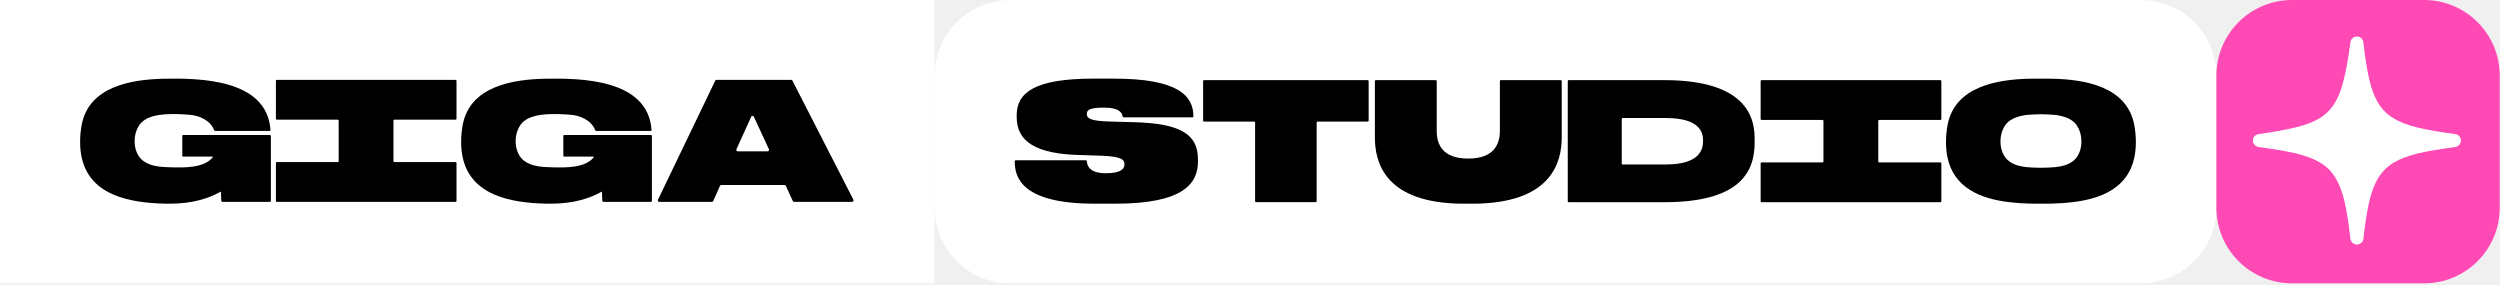
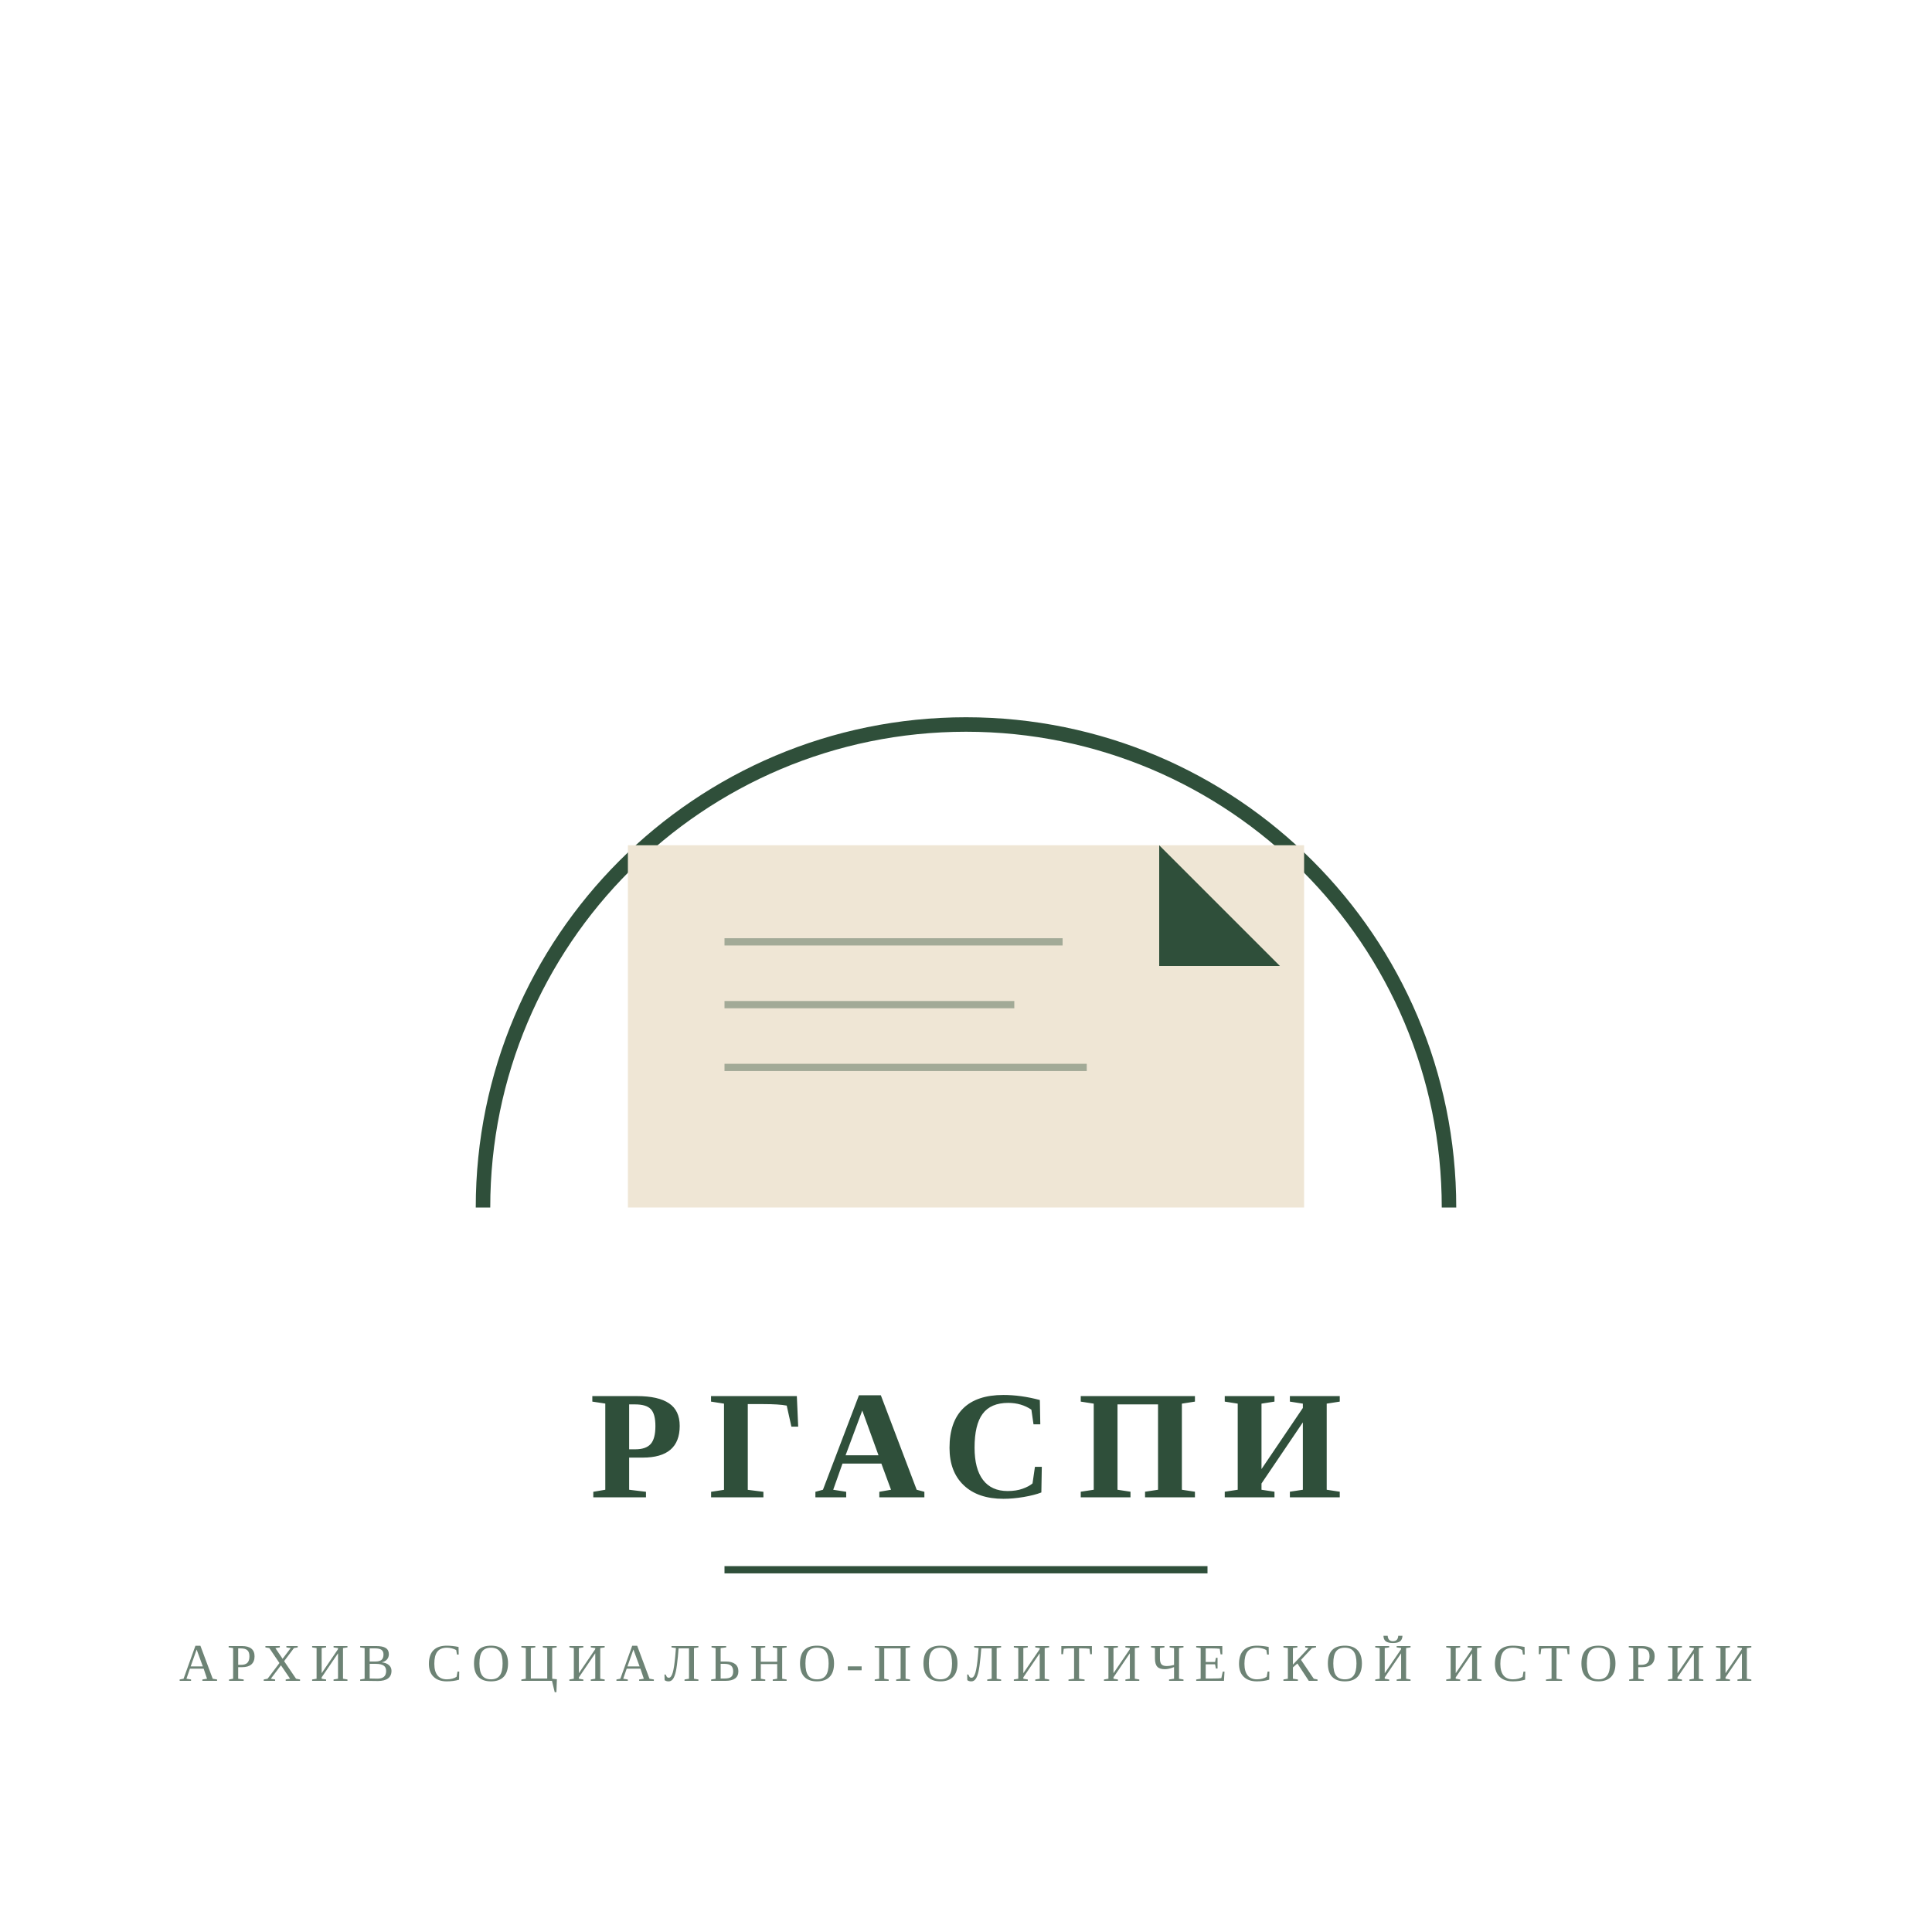
- <svg xmlns="http://www.w3.org/2000/svg" width="685" height="78" viewBox="0 0 685 78" fill="none">
-   <rect width="256.086" height="77.639" fill="white" />
-   <path fill-rule="evenodd" clip-rule="evenodd" d="M107.809 33.043V44.152C107.809 44.307 107.911 44.41 108.066 44.41H124.827C124.981 44.41 125.084 44.513 125.084 44.668V55.055C125.084 55.21 124.981 55.313 124.827 55.313H75.855C75.701 55.313 75.598 55.21 75.598 55.055V44.668C75.598 44.513 75.701 44.41 75.855 44.41H92.539C92.693 44.41 92.796 44.307 92.796 44.152V33.043C92.796 32.889 92.693 32.785 92.539 32.785H75.855C75.701 32.785 75.598 32.682 75.598 32.528V22.141C75.598 21.986 75.701 21.883 75.855 21.883H124.827C124.981 21.883 125.084 21.986 125.084 22.141V32.528C125.084 32.682 124.981 32.785 124.827 32.785H108.066C107.911 32.785 107.809 32.914 107.809 33.043Z" fill="black" />
-   <path d="M162.605 42.914H154.61C154.456 42.914 154.353 42.811 154.353 42.656V37.243C154.353 37.089 154.456 36.986 154.61 36.986H178.363C178.517 36.986 178.62 37.089 178.62 37.243V55.054C178.62 55.208 178.517 55.312 178.363 55.312H165.33C165.33 55.312 165.021 55.208 165.021 55.002L164.944 52.631C164.944 52.502 164.893 52.476 164.79 52.554C159.957 55.26 154.704 55.949 149.255 55.794C140.308 55.536 129.134 53.739 126.795 43.197C126.204 40.594 126.204 37.243 126.795 34.151C128.826 23.609 140.523 21.753 149.314 21.573C159.006 21.392 177.54 21.598 178.517 35.594C178.517 35.671 178.491 35.749 178.44 35.8C178.389 35.852 178.311 35.877 178.234 35.877H163.324C163.222 35.877 163.119 35.8 163.093 35.697C162.039 32.913 158.903 31.625 156.332 31.444C152.399 31.161 146.718 30.851 143.736 33.068C140.523 35.465 140.42 41.831 143.736 44.151C145.844 45.646 148.543 45.775 151.525 45.852H151.551C154.867 45.93 160.394 46.058 162.708 43.069C162.81 42.965 162.785 42.914 162.605 42.914Z" fill="black" />
-   <path d="M58.204 42.914H50.209C50.055 42.914 49.952 42.811 49.952 42.656V37.243C49.952 37.089 50.055 36.986 50.209 36.986H73.962C74.116 36.986 74.219 37.089 74.219 37.243V55.054C74.219 55.208 74.116 55.312 73.962 55.312H60.929C60.929 55.312 60.62 55.208 60.62 55.002L60.543 52.631C60.543 52.502 60.492 52.476 60.389 52.554C55.556 55.26 50.303 55.949 44.853 55.794C35.907 55.536 24.733 53.739 22.394 43.197C21.803 40.594 21.803 37.243 22.394 34.151C24.424 23.609 36.121 21.753 44.913 21.573C54.605 21.392 73.139 21.598 74.116 35.594C74.116 35.671 74.09 35.749 74.039 35.8C73.987 35.852 73.91 35.877 73.833 35.877H58.923C58.821 35.877 58.718 35.8 58.692 35.697C57.638 32.913 54.502 31.625 51.931 31.444C47.998 31.161 42.317 30.851 39.335 33.068C36.121 35.465 36.019 41.831 39.335 44.151C41.443 45.646 44.142 45.775 47.124 45.852H47.15C50.466 45.93 55.993 46.058 58.306 43.069C58.409 42.965 58.384 42.914 58.204 42.914Z" fill="black" />
-   <path d="M210.308 41.471C210.609 41.471 210.809 41.158 210.682 40.885L206.569 31.999C206.421 31.679 205.965 31.681 205.819 32.002L201.784 40.888C201.66 41.161 201.86 41.471 202.16 41.471H210.308ZM217.599 55.308C217.437 55.308 217.29 55.214 217.223 55.067L215.332 50.922C215.265 50.775 215.118 50.681 214.956 50.681H197.653C197.491 50.681 197.343 50.777 197.277 50.925L195.428 55.064C195.362 55.213 195.214 55.308 195.051 55.308H180.656C180.352 55.308 180.152 54.991 180.284 54.717L195.97 22.116C196.039 21.974 196.184 21.883 196.342 21.883H216.766C216.921 21.883 217.063 21.97 217.134 22.107L233.828 54.708C233.969 54.982 233.77 55.308 233.461 55.308H217.599Z" fill="black" />
-   <rect x="256.086" width="351.204" height="77.639" rx="20.731" fill="white" />
-   <path d="M429.815 55.401C429.678 55.401 429.567 55.29 429.567 55.153V22.205C429.567 22.068 429.678 21.957 429.815 21.957H456.009C474.864 21.957 480.765 29.149 480.765 37.78V39.174C480.765 47.489 476.284 55.401 456.009 55.401H429.815ZM444.61 32.341C444.473 32.341 444.362 32.452 444.362 32.589V44.814C444.362 44.951 444.473 45.062 444.61 45.062H456.473C466.011 45.062 466.632 40.657 466.632 38.679V38.409C466.632 36.432 465.878 32.341 456.473 32.341H444.61Z" fill="black" />
-   <path fill-rule="evenodd" clip-rule="evenodd" d="M514.645 33.124V44.239C514.645 44.393 514.748 44.496 514.902 44.496H531.672C531.827 44.496 531.929 44.6 531.929 44.754V55.147C531.929 55.302 531.827 55.405 531.672 55.405H482.674C482.52 55.405 482.417 55.302 482.417 55.147V44.754C482.417 44.6 482.52 44.496 482.674 44.496H499.367C499.521 44.496 499.625 44.393 499.625 44.239V33.124C499.625 32.969 499.521 32.866 499.367 32.866H482.674C482.52 32.866 482.417 32.763 482.417 32.608V22.215C482.417 22.061 482.52 21.957 482.674 21.957H531.672C531.827 21.957 531.929 22.061 531.929 22.215V32.608C531.929 32.763 531.827 32.866 531.672 32.866H514.902C514.748 32.866 514.645 32.995 514.645 33.124Z" fill="black" />
-   <path d="M376.717 37.611V22.205C376.717 22.068 376.828 21.957 376.964 21.957H393.416C393.553 21.957 393.664 22.068 393.664 22.205V35.888C393.664 39.555 395.217 43.443 402.271 43.443H402.36C409.281 43.443 410.967 39.555 410.967 35.888V22.205C410.967 22.068 411.077 21.957 411.214 21.957H427.666C427.803 21.957 427.914 22.068 427.914 22.205V37.611C427.914 44.194 425.385 55.814 403.38 55.814H401.162C379.157 55.814 376.717 44.194 376.717 37.611Z" fill="black" />
-   <path d="M584.786 34.2C582.757 23.616 571.069 21.751 562.288 21.569C561.339 21.552 560.305 21.54 559.216 21.544C558.128 21.54 557.093 21.552 556.145 21.569C547.359 21.751 535.671 23.616 533.643 34.2C533.053 37.308 533.053 40.669 533.643 43.284C534.08 45.269 534.834 46.939 535.824 48.348C540.115 54.444 548.905 55.579 556.165 55.791C557.192 55.819 561.232 55.819 562.259 55.791C569.523 55.579 578.309 54.444 582.601 48.348C583.59 46.939 584.344 45.269 584.782 43.284C585.371 40.669 585.371 37.304 584.782 34.2H584.786ZM560.053 45.952C559.789 45.957 559.505 45.965 559.216 45.969C558.928 45.965 558.643 45.957 558.379 45.952H558.355C557.237 45.923 556.161 45.886 555.139 45.774C553.436 45.584 551.89 45.182 550.575 44.245C547.396 42.011 547.363 36.036 550.204 33.429C550.398 33.267 550.595 33.114 550.806 32.973C550.83 32.957 550.855 32.944 550.876 32.928C551.061 32.803 551.255 32.683 551.453 32.58C551.564 32.521 551.692 32.476 551.808 32.422C551.977 32.343 552.142 32.26 552.319 32.194C552.475 32.136 552.644 32.086 552.805 32.037C552.958 31.987 553.102 31.933 553.259 31.887C553.415 31.846 553.576 31.813 553.737 31.776C553.91 31.734 554.079 31.689 554.261 31.655C554.603 31.589 554.953 31.531 555.308 31.485C556.495 31.398 557.839 31.311 559.22 31.295C560.601 31.316 561.945 31.402 563.133 31.485C563.487 31.531 563.838 31.589 564.18 31.655C564.357 31.689 564.53 31.738 564.704 31.776C564.864 31.813 565.025 31.846 565.182 31.887C565.339 31.929 565.483 31.987 565.635 32.037C565.796 32.09 565.965 32.136 566.122 32.194C566.299 32.26 566.464 32.343 566.633 32.422C566.748 32.476 566.876 32.521 566.988 32.58C567.186 32.687 567.375 32.803 567.565 32.928C567.59 32.944 567.614 32.957 567.635 32.973C567.845 33.114 568.043 33.267 568.237 33.429C571.073 36.036 571.044 42.011 567.866 44.245C566.551 45.182 565 45.588 563.302 45.774C562.279 45.886 561.203 45.923 560.086 45.952H560.053Z" fill="black" />
-   <path d="M344.145 55.393C344.009 55.393 343.898 55.282 343.898 55.145V33.568C343.898 33.431 343.787 33.32 343.65 33.32H329.898C329.761 33.32 329.65 33.209 329.65 33.072V22.205C329.65 22.068 329.761 21.957 329.898 21.957H374.764C374.901 21.957 375.011 22.068 375.011 22.205V33.072C375.011 33.209 374.901 33.32 374.764 33.32H361.012C360.875 33.32 360.764 33.431 360.764 33.568V55.145C360.764 55.282 360.653 55.393 360.516 55.393H344.145Z" fill="black" />
-   <path d="M305.691 55.808H299.876C279.859 55.808 278.039 48.529 278.039 44.268V44.161C278.039 44.024 278.15 43.913 278.287 43.913H297.543C297.679 43.913 297.789 44.024 297.797 44.16C297.873 45.568 298.673 47.464 303.028 47.464C306.934 47.464 308.088 46.354 308.088 45.156V45.023C308.088 43.913 307.644 42.892 301.963 42.67L294.994 42.448C281.412 41.96 278.572 37.166 278.572 31.973V31.574C278.572 25.36 283.543 21.543 299.521 21.543H305.158C322.868 21.543 326.996 26.248 326.996 31.929C326.996 32.052 326.896 32.151 326.774 32.151H307.862C307.738 32.151 307.633 32.058 307.611 31.935C307.424 30.883 306.689 29.488 302.584 29.488C298.545 29.488 297.79 30.109 297.79 31.219V31.308C297.79 32.506 299.078 33.172 304.182 33.305L310.84 33.483C323.711 33.838 328.238 36.944 328.238 43.647V44.268C328.238 50.127 324.466 55.808 305.691 55.808Z" fill="black" />
-   <rect x="607.29" width="77.639" height="77.639" rx="20.731" fill="#FF4AB6" />
-   <path d="M617.29 38.5C617.29 38.041 617.447 37.643 617.761 37.305C618.051 36.991 618.449 36.798 618.956 36.725C622.918 36.17 626.252 35.567 628.958 34.915C631.639 34.287 633.85 33.442 635.589 32.38C637.328 31.318 638.717 29.917 639.756 28.179C640.795 26.465 641.628 24.268 642.256 21.588C642.909 18.933 643.489 15.649 643.996 11.738C644.044 11.207 644.237 10.785 644.576 10.471C644.914 10.157 645.325 10 645.808 10C646.267 10 646.665 10.157 647.003 10.471C647.342 10.785 647.535 11.207 647.583 11.738C648.018 15.649 648.537 18.945 649.141 21.625C649.745 24.304 650.579 26.513 651.642 28.252C652.705 29.99 654.118 31.39 655.881 32.452C657.645 33.515 659.88 34.36 662.585 34.987C665.315 35.639 668.673 36.218 672.659 36.725C673.142 36.798 673.529 36.991 673.818 37.305C674.133 37.643 674.29 38.041 674.29 38.5C674.29 38.983 674.133 39.381 673.818 39.695C673.529 40.009 673.142 40.214 672.659 40.311C668.673 40.818 665.315 41.385 662.585 42.013C659.88 42.664 657.645 43.51 655.881 44.548C654.118 45.61 652.705 47.01 651.642 48.748C650.579 50.487 649.745 52.696 649.141 55.376C648.537 58.055 648.018 61.363 647.583 65.298C647.535 65.805 647.342 66.215 647.003 66.529C646.665 66.843 646.267 67 645.808 67C645.325 67 644.914 66.843 644.576 66.529C644.237 66.215 644.044 65.805 643.996 65.298C643.561 61.363 643.042 58.055 642.438 55.376C641.834 52.696 641 50.487 639.937 48.748C638.899 47.01 637.497 45.61 635.734 44.548C633.97 43.51 631.724 42.664 628.994 42.013C626.264 41.385 622.918 40.818 618.956 40.311C618.449 40.214 618.051 40.009 617.761 39.695C617.447 39.381 617.29 38.983 617.29 38.5Z" fill="white" />
+ <svg xmlns="http://www.w3.org/2000/svg" viewBox="0 0 400 400" width="400" height="400">
+   <rect width="400" height="400" fill="#ffffff" />
+   <path d="M 100 250 A 100 100 0 0 1 300 250" fill="none" stroke="#2F4F3A" stroke-width="3" />
+   <g>
+     <rect x="130" y="175" width="140" height="75" fill="#EFE6D5" />
+     <path d="M 240 175 L 240 200 L 265 200 Z" fill="#2F4F3A" />
+     <line x1="150" y1="195" x2="220" y2="195" stroke="#2F4F3A" stroke-width="1.5" opacity="0.4" />
+     <line x1="150" y1="208" x2="210" y2="208" stroke="#2F4F3A" stroke-width="1.5" opacity="0.4" />
+     <line x1="150" y1="221" x2="225" y2="221" stroke="#2F4F3A" stroke-width="1.5" opacity="0.4" />
+   </g>
+   <text x="200" y="310" text-anchor="middle" font-family="Georgia, 'Times New Roman', serif" font-size="32" font-weight="bold" fill="#2F4F3A" letter-spacing="5">РГАСПИ</text>
+   <line x1="150" y1="325" x2="250" y2="325" stroke="#2F4F3A" stroke-width="1.5" />
+   <text x="200" y="348" text-anchor="middle" font-family="Georgia, 'Times New Roman', serif" font-size="11" fill="#2F4F3A" letter-spacing="2" opacity="0.7">АРХИВ СОЦИАЛЬНО-ПОЛИТИЧЕСКОЙ ИСТОРИИ</text>
</svg>
